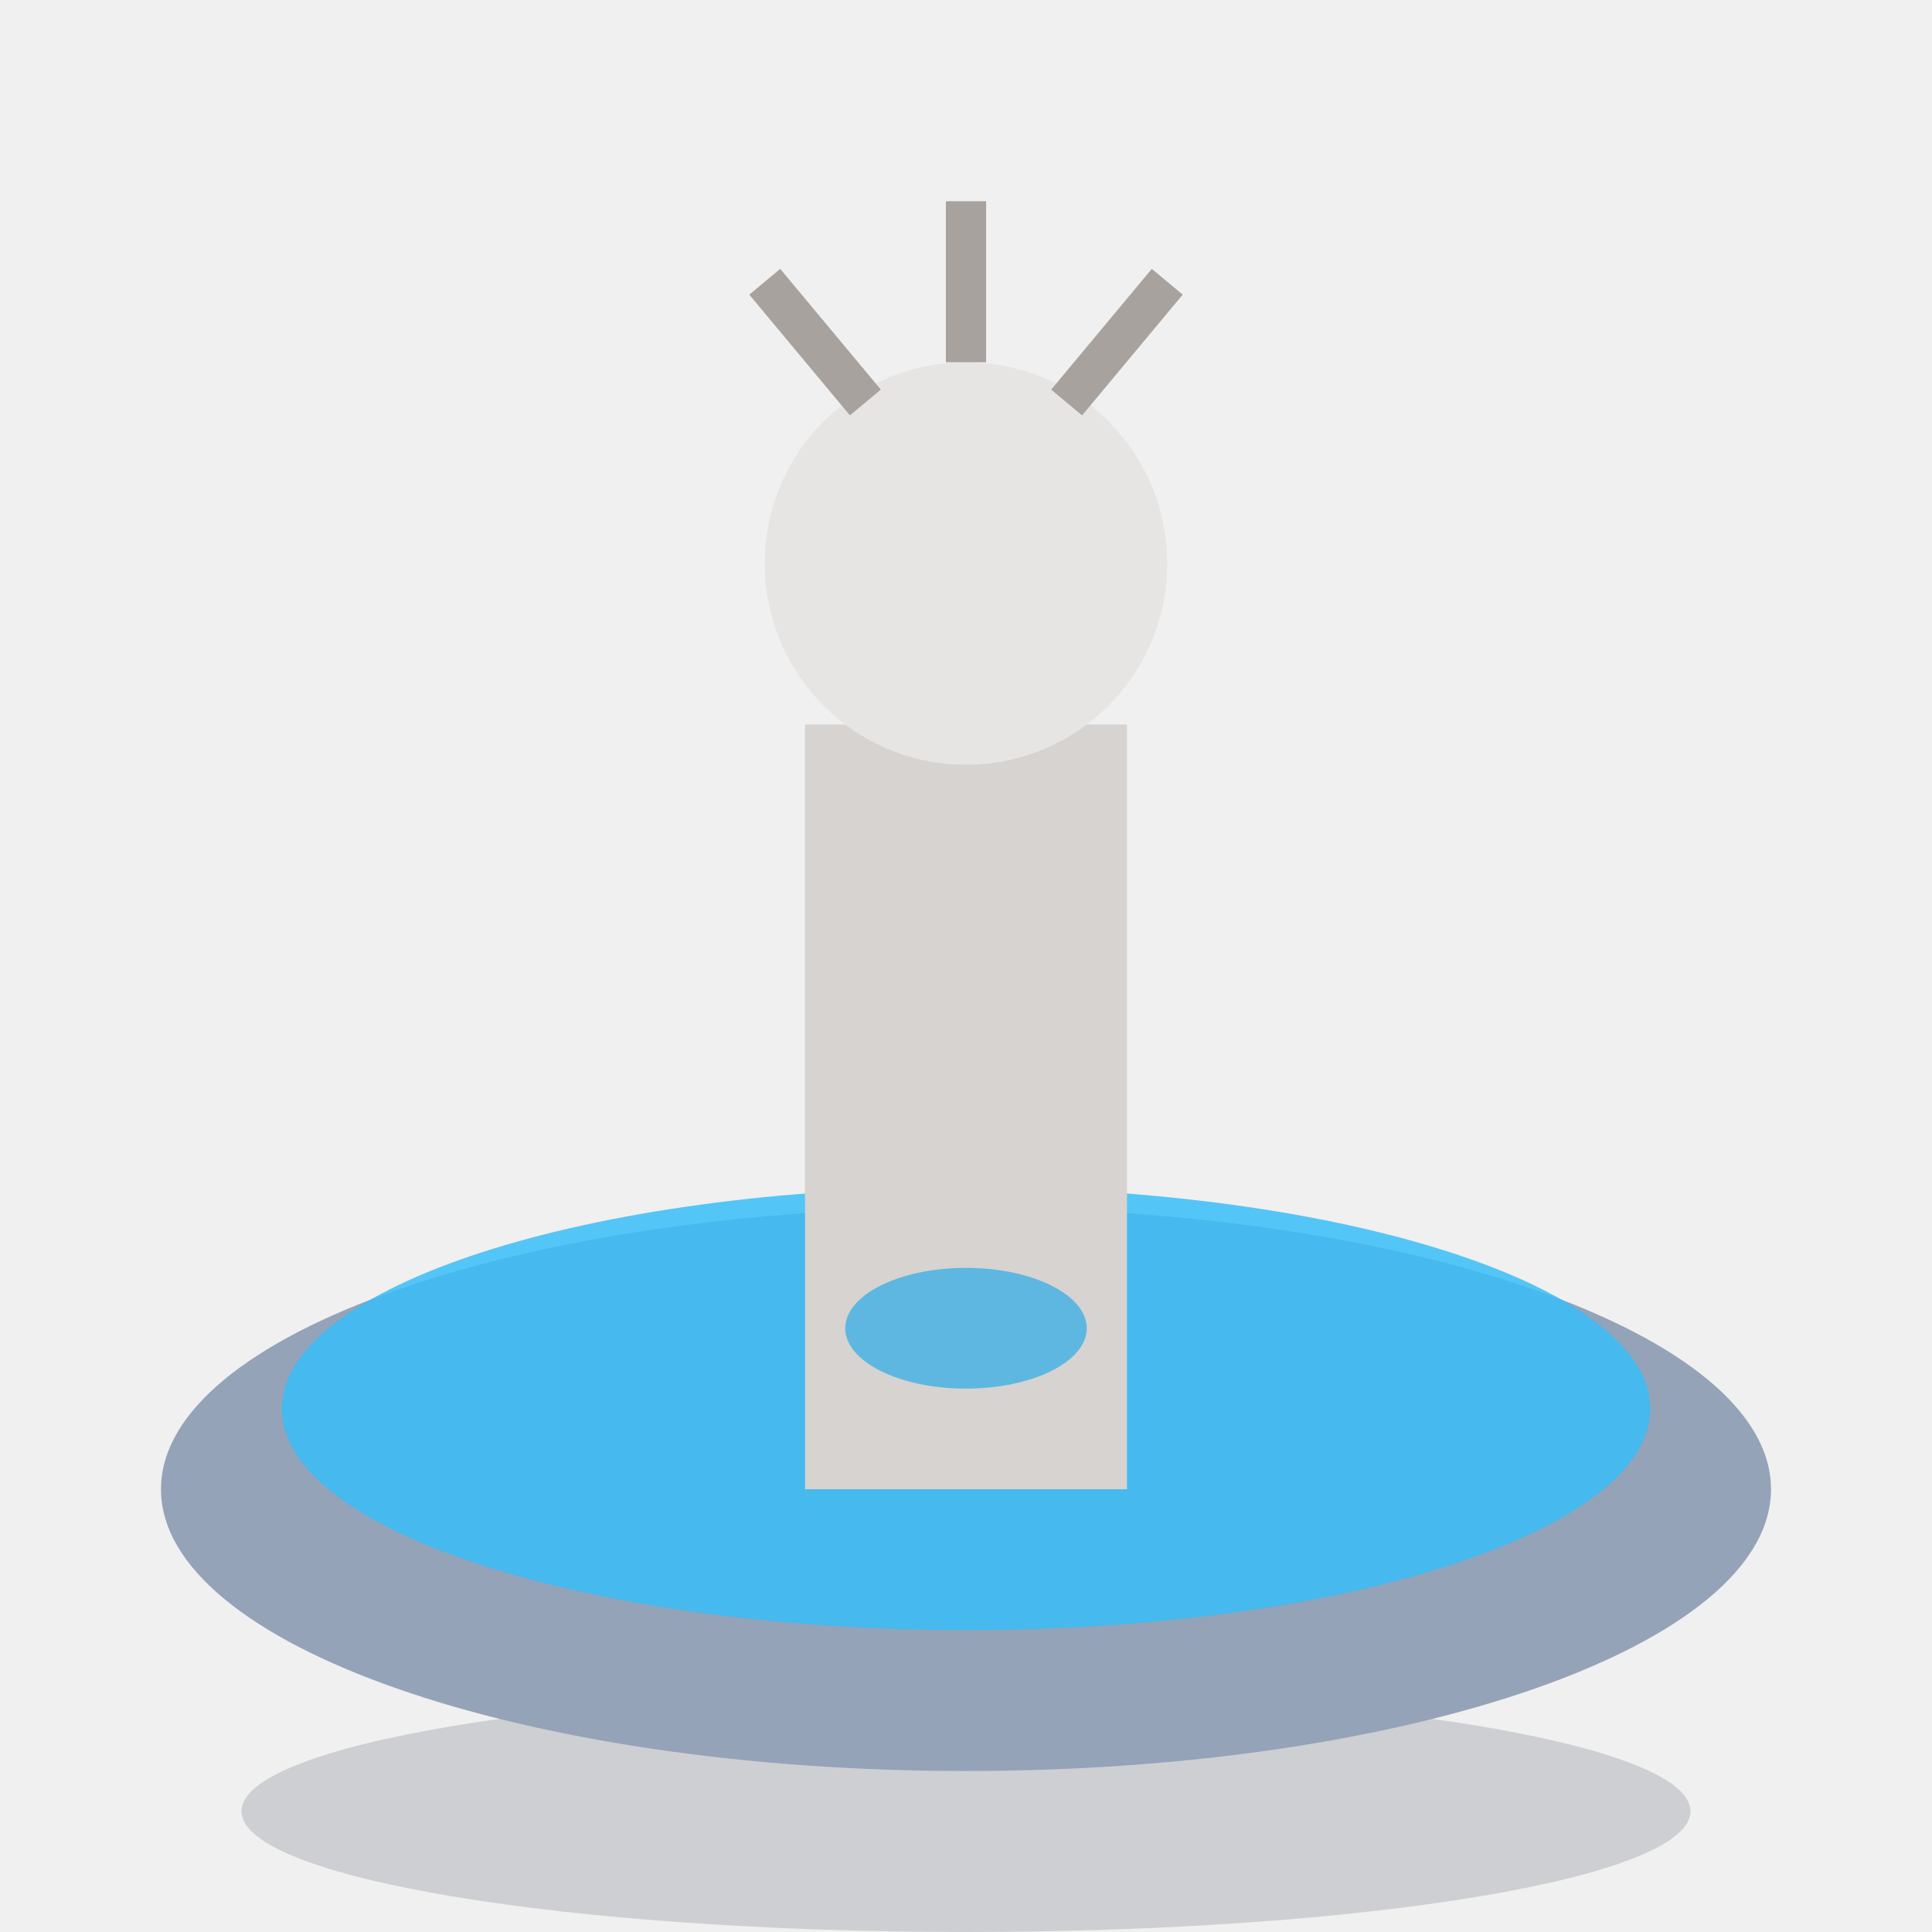
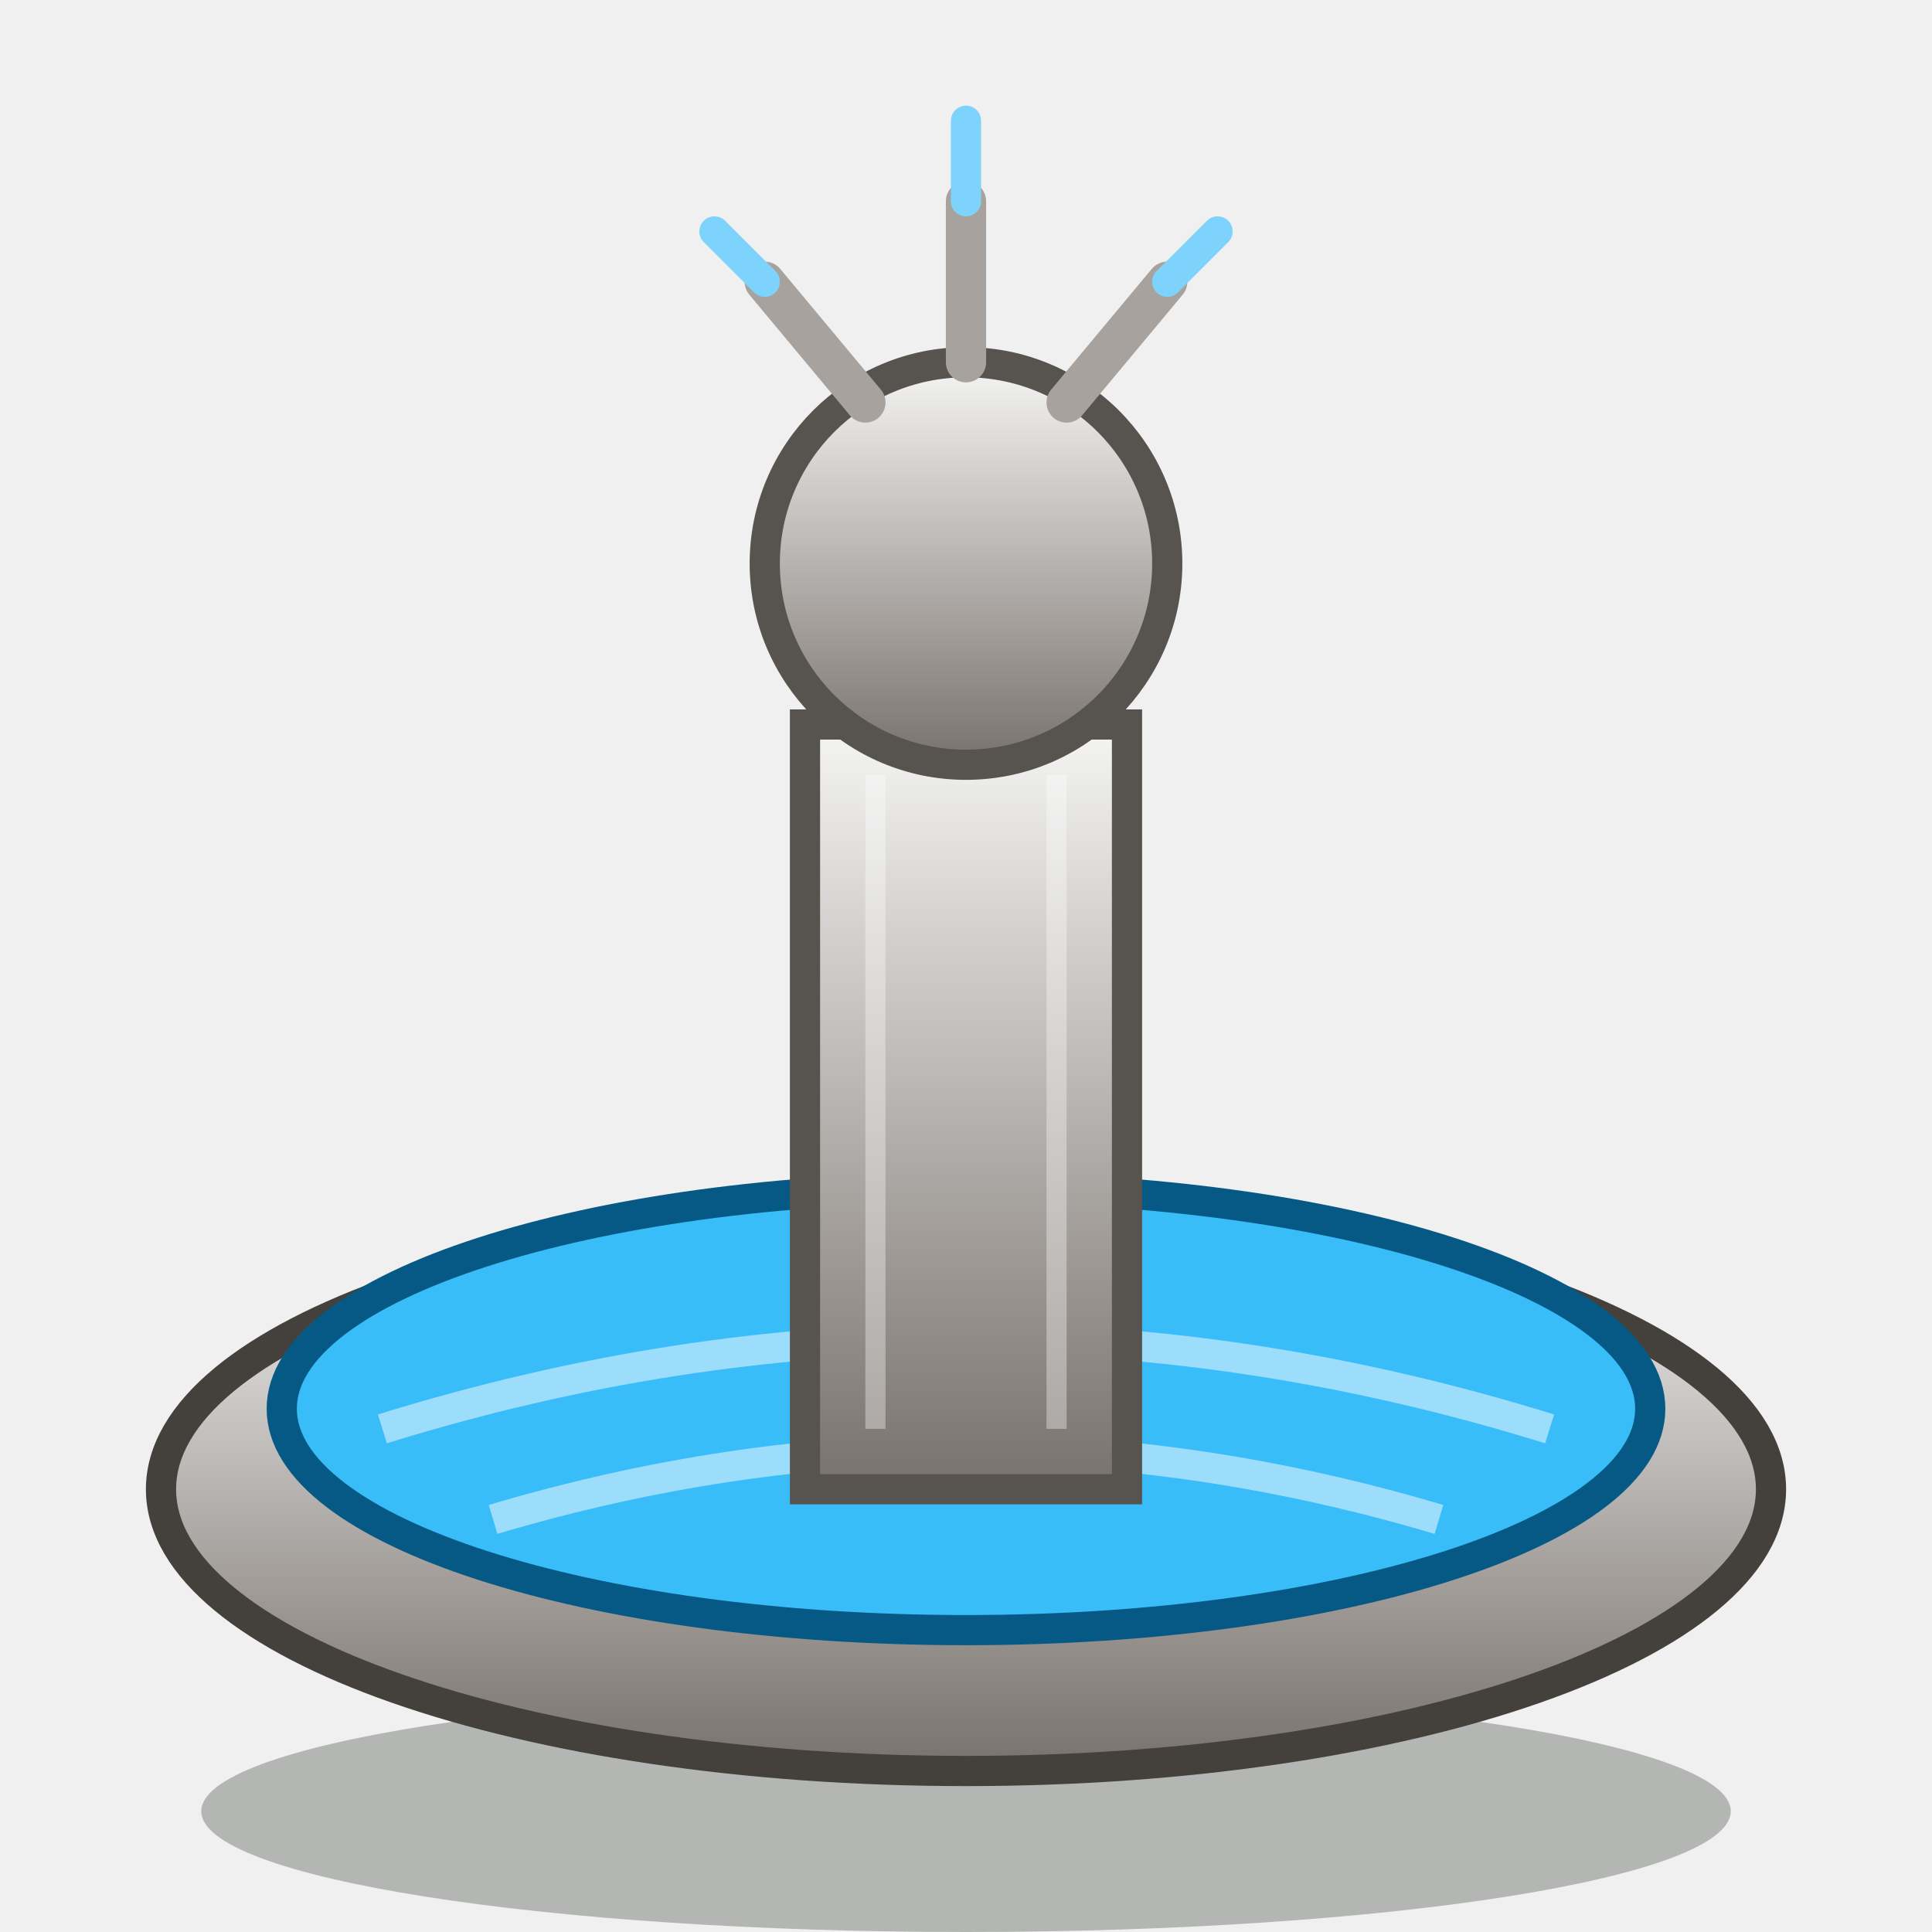
<svg xmlns="http://www.w3.org/2000/svg" viewBox="0 0 192 192" width="192" height="192">
-   <ellipse cx="96" cy="180" rx="72" ry="12" fill="#0f172a" opacity="0.15" />
-   <ellipse cx="96" cy="148" rx="80" ry="28" fill="#94a3b8" />
-   <ellipse cx="96" cy="140" rx="68" ry="22" fill="#38bdf8" opacity="0.85" />
-   <rect x="80" y="72" width="32" height="76" fill="#d6d3d1" />
-   <circle cx="96" cy="56" r="20" fill="#e7e5e4" />
-   <path d="M96 36 L96 20 M86 40 L76 28 M106 40 L116 28" stroke="#a8a29e" stroke-width="4" />
-   <ellipse cx="96" cy="132" rx="12" ry="6" fill="#0ea5e9" opacity="0.6" />
+   <defs>
+     <linearGradient id="stone" x2="0" y2="1">
+       <stop stop-color="#f5f5f4" />
+       <stop offset="1" stop-color="#78716c" />
+     </linearGradient>
+   </defs>
+   <ellipse cx="96" cy="180" rx="76" ry="12" fill="#172216" opacity=".28" />
+   <ellipse cx="96" cy="148" rx="80" ry="28" fill="url(#stone)" stroke="#44403c" stroke-width="3" />
+   <ellipse cx="96" cy="140" rx="68" ry="22" fill="#38bdf8" stroke="#075985" stroke-width="3" />
+   <path d="M38 142q58-18 116 0M49 151q47-14 94 0" fill="none" stroke="#e0f2fe" stroke-width="3" opacity=".6" />
+   <path d="M80 72h32v76H80z" fill="url(#stone)" stroke="#57534e" stroke-width="3" />
+   <path d="M87 77v65M105 77v65" stroke="#fff" stroke-width="2" opacity=".35" />
+   <circle cx="96" cy="56" r="20" fill="url(#stone)" stroke="#57534e" stroke-width="3" />
+   <path d="M96 36V20M86 40 76 28M106 40l10-12" stroke="#a8a29e" stroke-width="4" stroke-linecap="round" />
+   <path d="M96 20v-8M76 28l-5-5M116 28l5-5" stroke="#7dd3fc" stroke-width="3" stroke-linecap="round" />
</svg>
